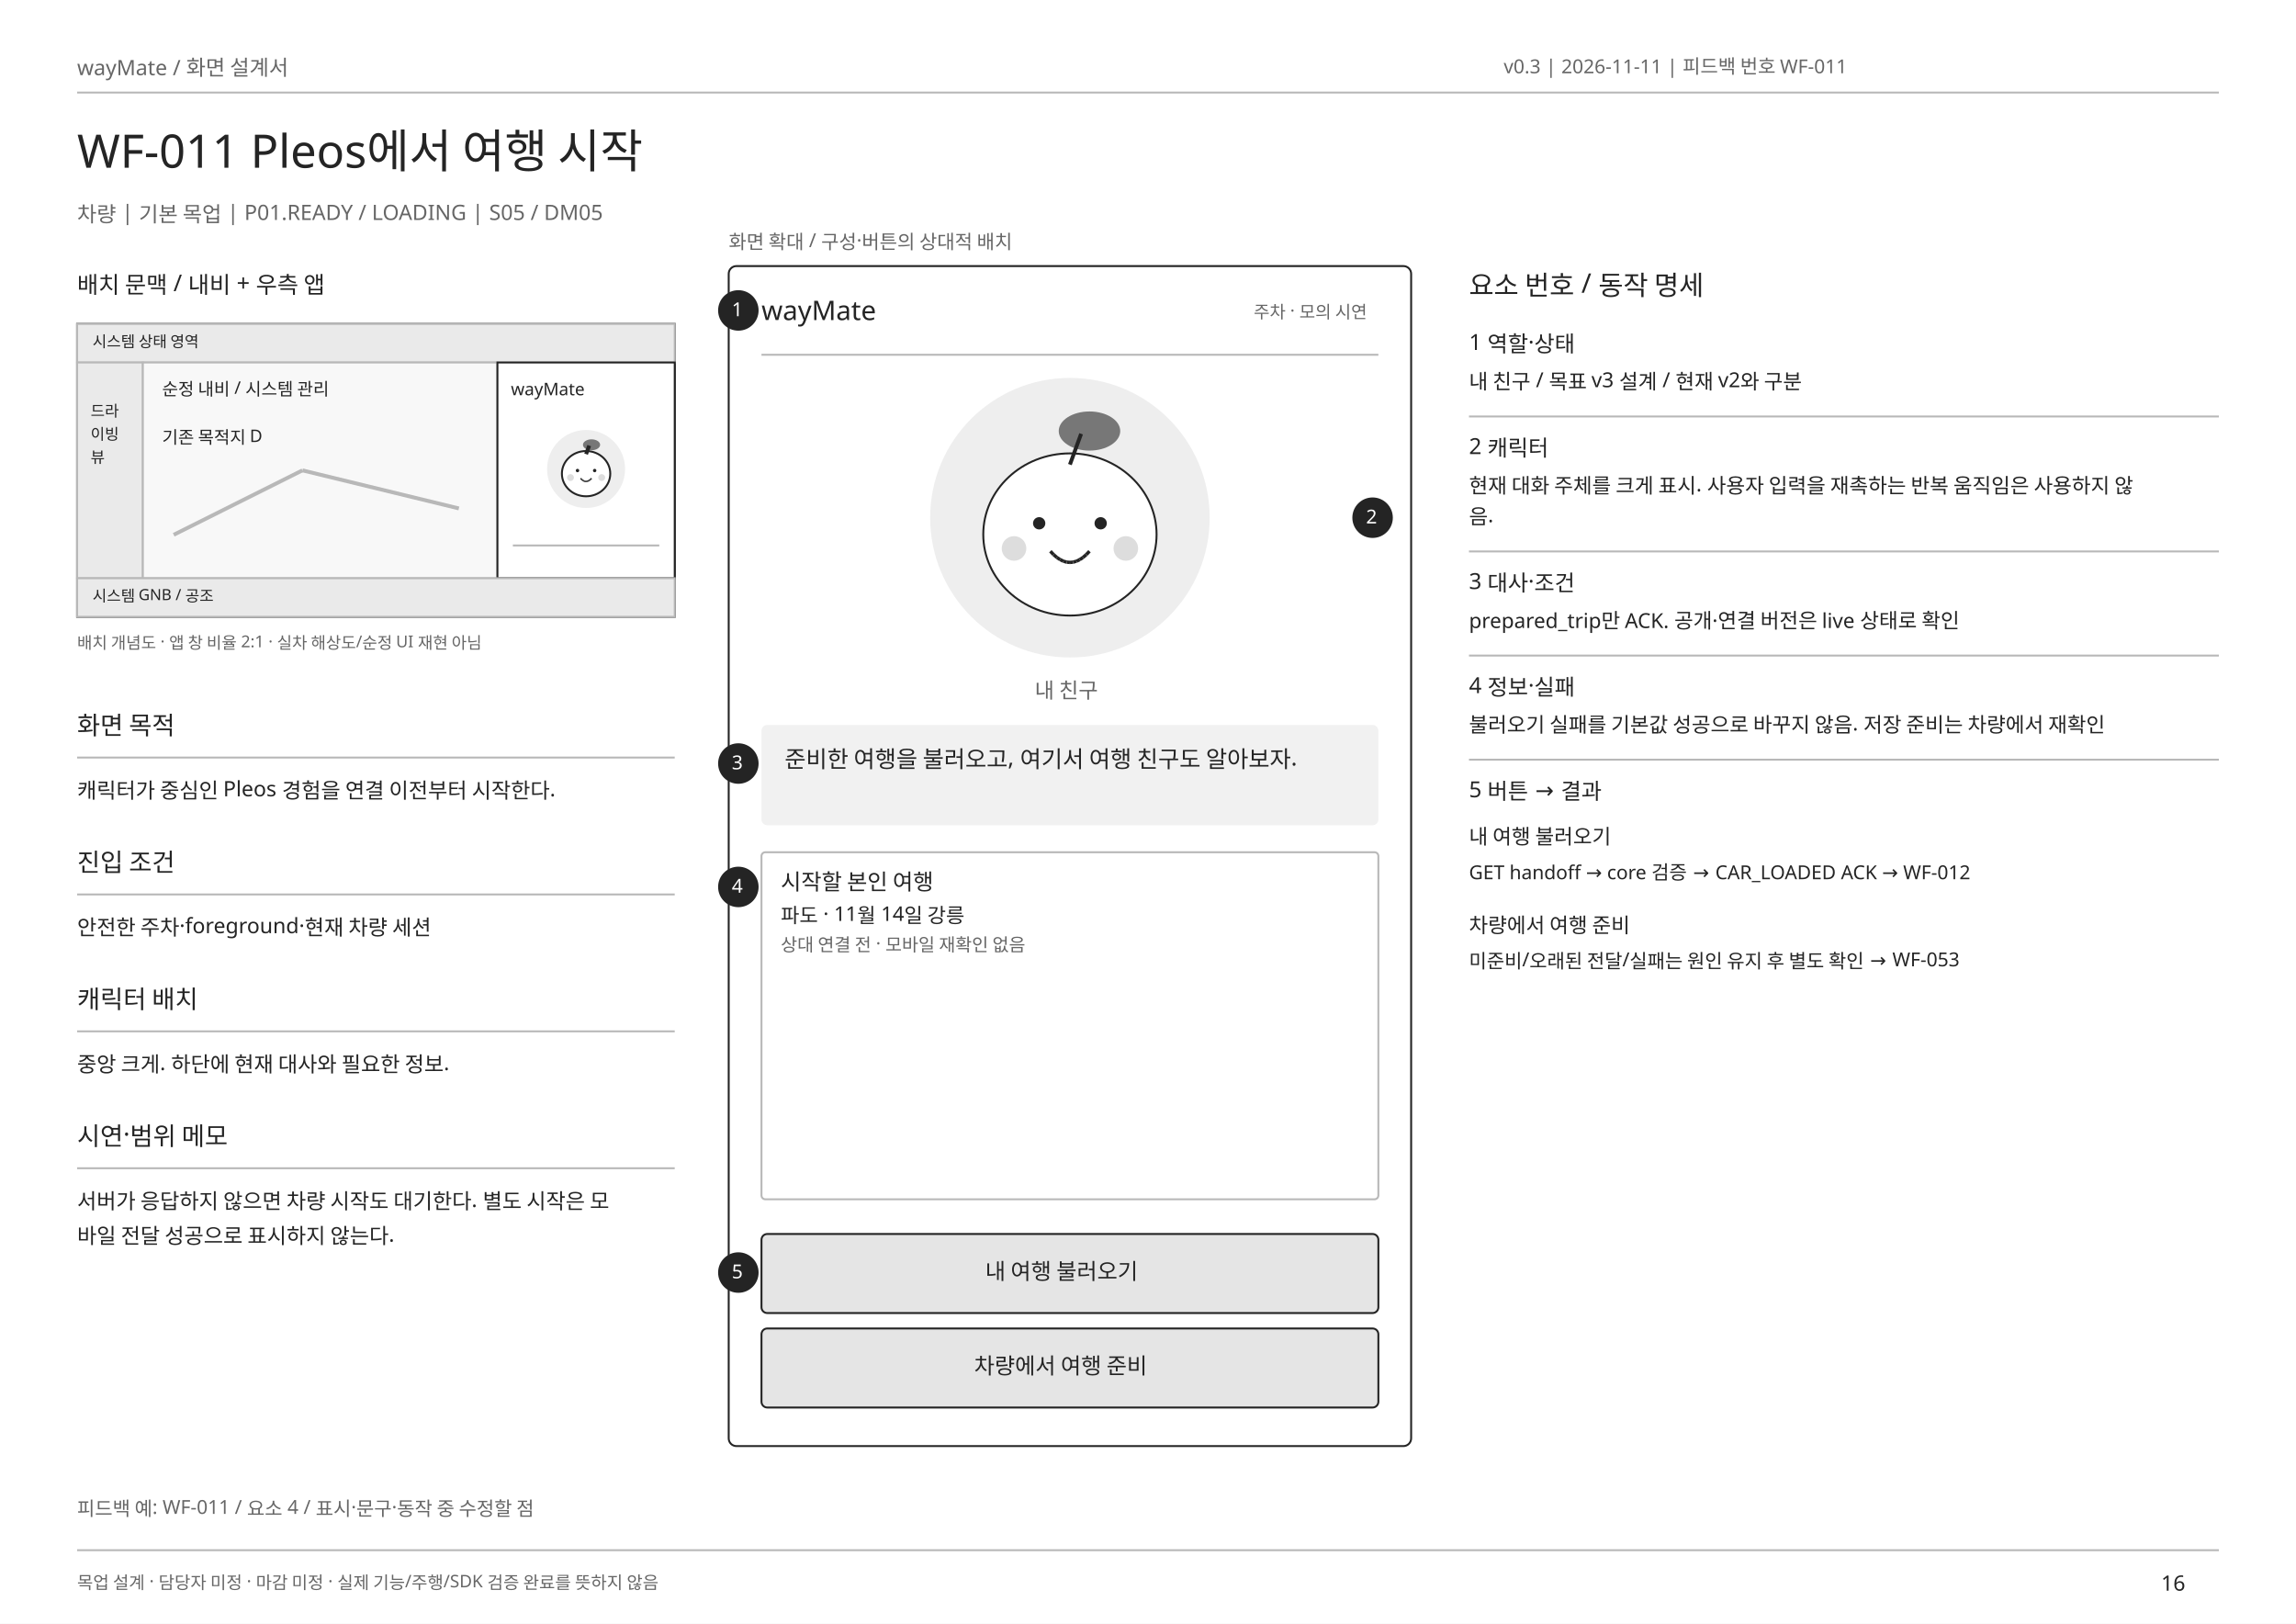
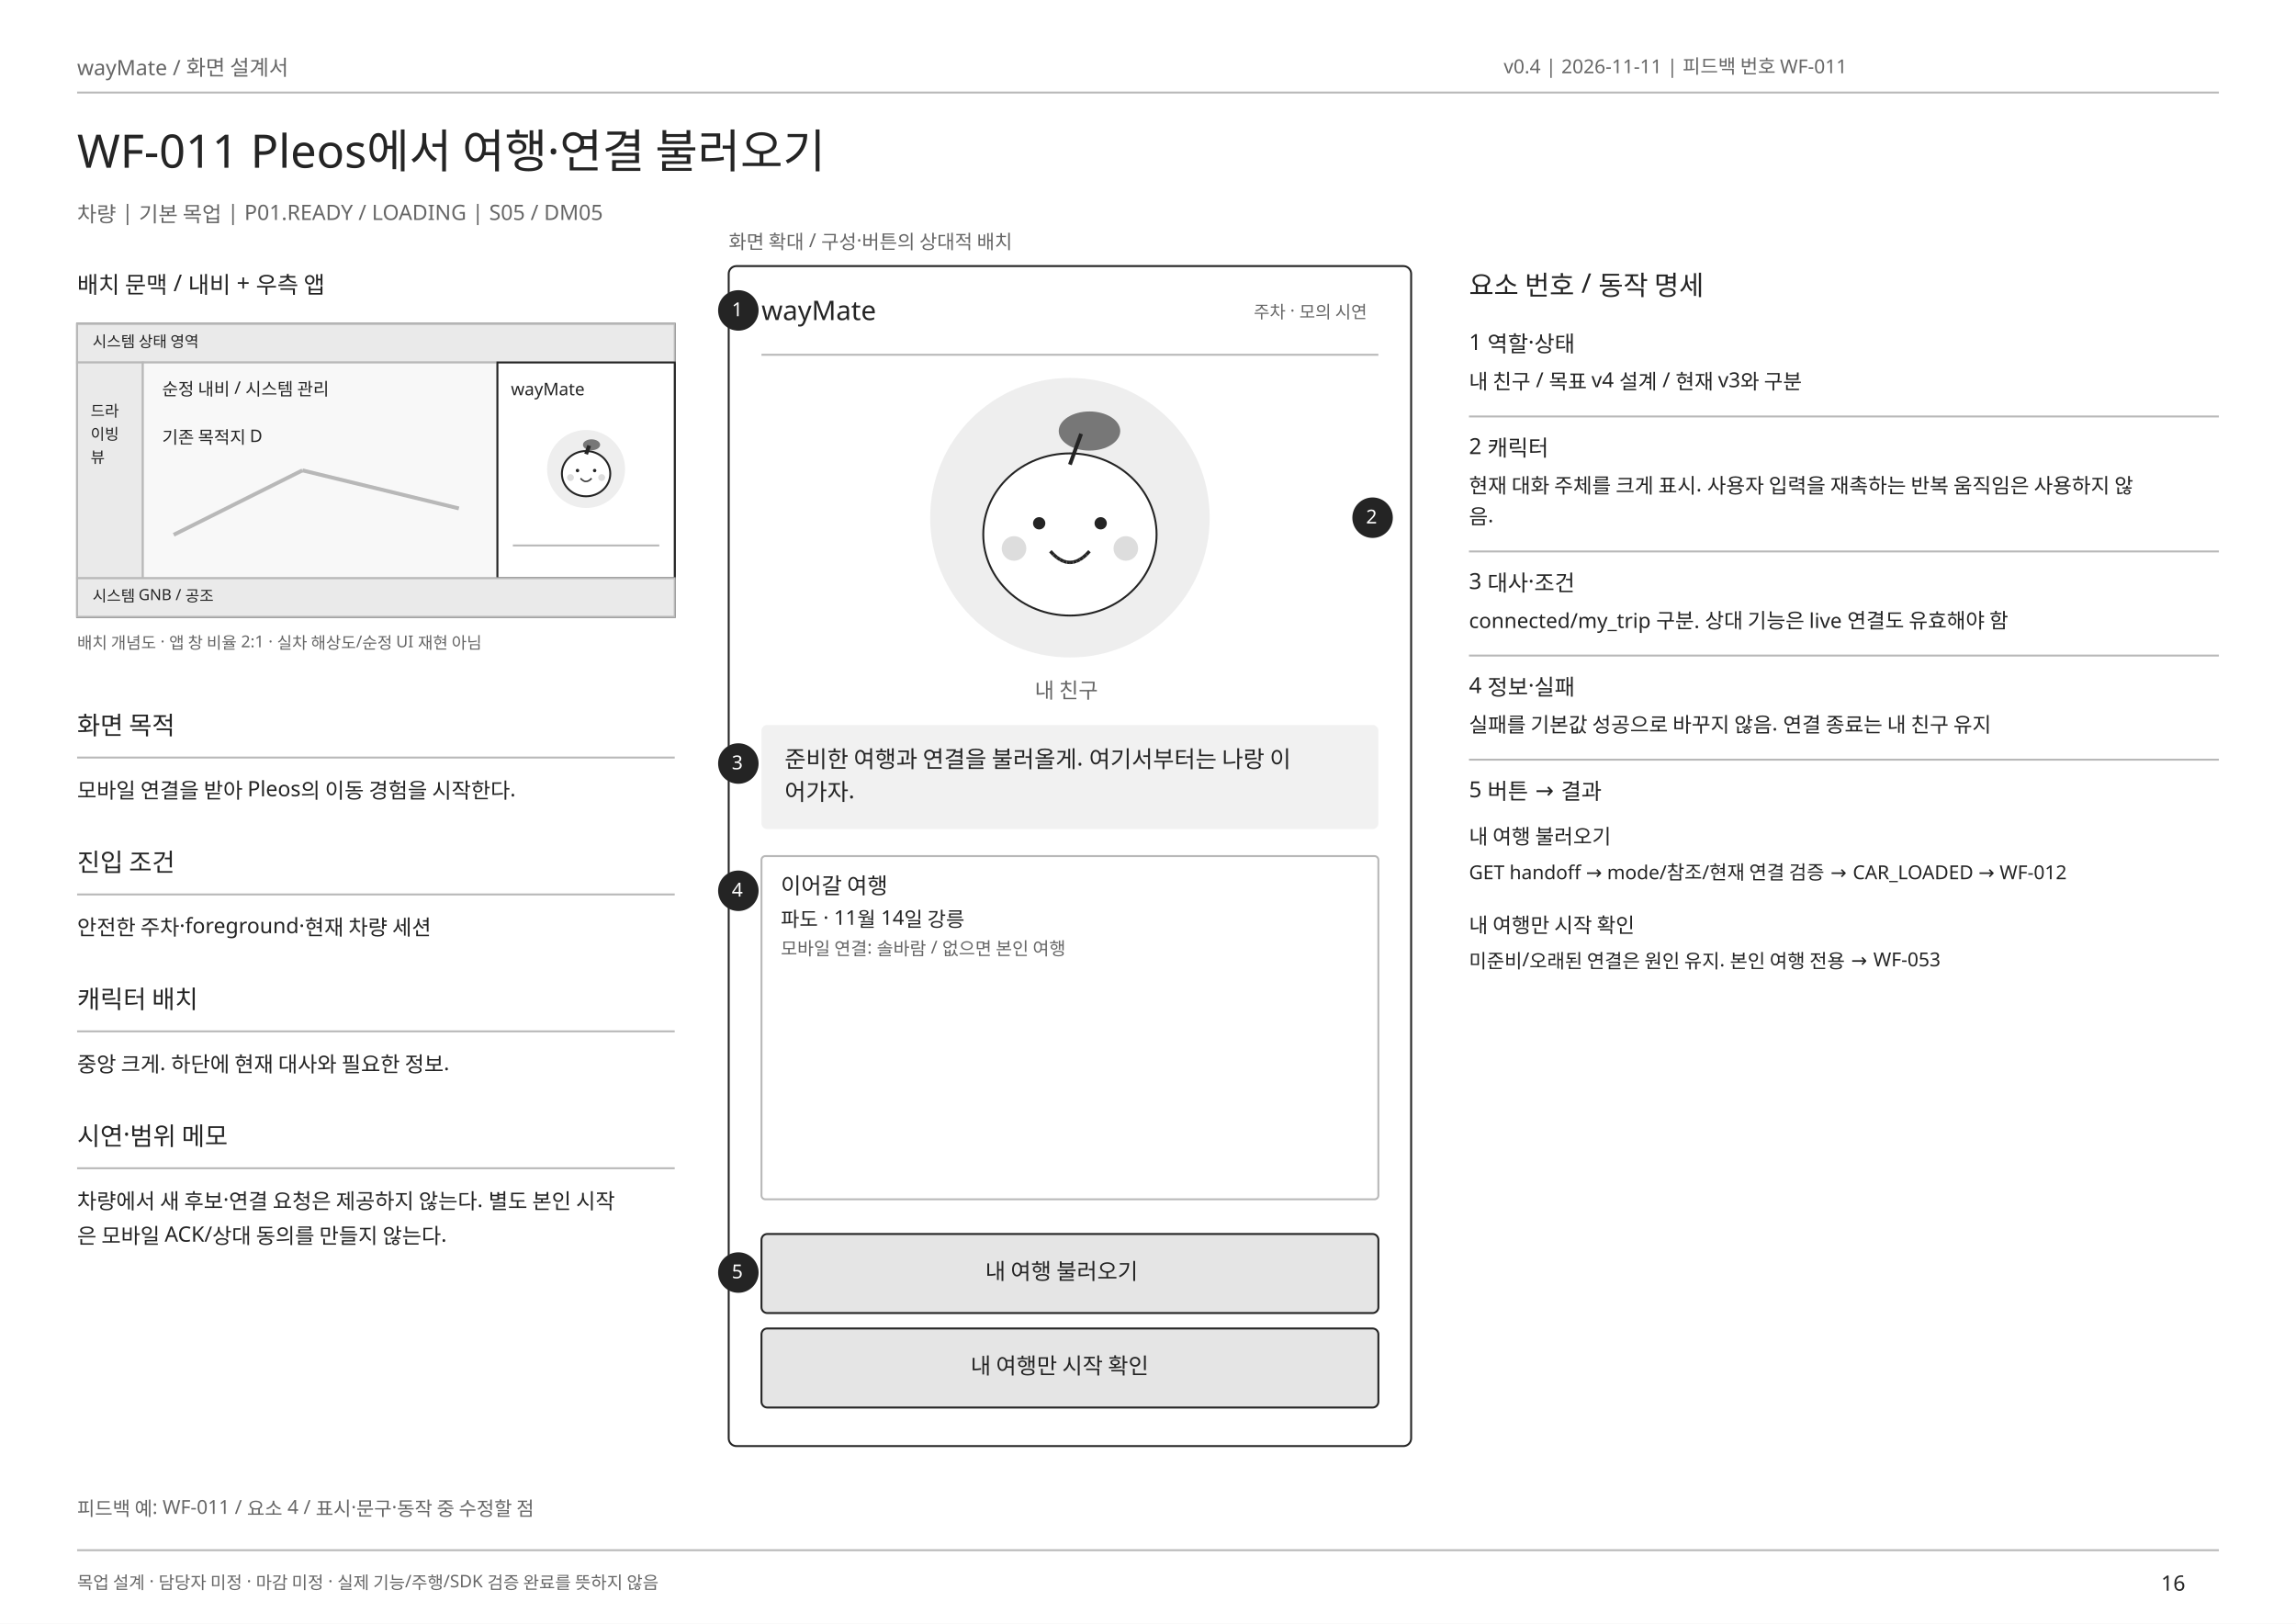
<svg xmlns="http://www.w3.org/2000/svg" width="1191" height="842" viewBox="0 0 1191 842" role="img" aria-labelledby="title desc">
  <rect width="1191" height="842" fill="white" />
  <rect x="0" y="0" width="1191" height="842" rx="0" fill="#FFFFFF" stroke="none" stroke-width="1" />
  <text x="40" y="39.0" font-family="AppleGothic,Apple SD Gothic Neo,Malgun Gothic,sans-serif" font-size="11" fill="#666666">wayMate / 화면 설계서</text>
-   <text x="780" y="38.0" font-family="AppleGothic,Apple SD Gothic Neo,Malgun Gothic,sans-serif" font-size="10" fill="#666666">v0.3  |  2026-11-11  |  피드백 번호 WF-011</text>
+   <text x="780" y="38.0" font-family="AppleGothic,Apple SD Gothic Neo,Malgun Gothic,sans-serif" font-size="10" fill="#666666">v0.4  |  2026-11-11  |  피드백 번호 WF-011</text>
  <line x1="40" y1="48" x2="1151" y2="48" stroke="#B8B8B8" stroke-width="1" />
-   <text x="40" y="87.0" font-family="AppleGothic,Apple SD Gothic Neo,Malgun Gothic,sans-serif" font-size="24" fill="#242424">WF-011  Pleos에서 여행 시작</text>
+   <text x="40" y="87.0" font-family="AppleGothic,Apple SD Gothic Neo,Malgun Gothic,sans-serif" font-size="24" fill="#242424">WF-011  Pleos에서 여행·연결 불러오기</text>
  <line x1="40" y1="804" x2="1151" y2="804" stroke="#B8B8B8" stroke-width="1" />
  <text x="40" y="824.0" font-family="AppleGothic,Apple SD Gothic Neo,Malgun Gothic,sans-serif" font-size="9" fill="#666666">목업 설계 · 담당자 미정 · 마감 미정 · 실제 기능/주행/SDK 검증 완료를 뜻하지 않음</text>
  <text x="1121" y="825.0" font-family="AppleGothic,Apple SD Gothic Neo,Malgun Gothic,sans-serif" font-size="11" fill="#242424">16</text>
  <text x="40" y="115.0" font-family="AppleGothic,Apple SD Gothic Neo,Malgun Gothic,sans-serif" font-size="11" fill="#666666">차량  |  기본 목업  |  P01.READY / LOADING  |  S05 / DM05</text>
  <text x="40" y="152.0" font-family="AppleGothic,Apple SD Gothic Neo,Malgun Gothic,sans-serif" font-size="12" fill="#242424">배치 문맥 / 내비 + 우측 앱</text>
  <rect x="40" y="168" width="310" height="151.9" rx="0" fill="#FAFAFA" stroke="#242424" stroke-width="1" />
  <rect x="40" y="168" width="310" height="20" rx="0" fill="#EAEAEA" stroke="#B8B8B8" stroke-width="1" />
  <text x="48" y="180.0" font-family="AppleGothic,Apple SD Gothic Neo,Malgun Gothic,sans-serif" font-size="8" fill="#242424">시스템 상태 영역</text>
  <rect x="40" y="188" width="34.1" height="111.9" rx="0" fill="#EAEAEA" stroke="#B8B8B8" stroke-width="1" />
  <text x="47" y="216.0" font-family="AppleGothic,Apple SD Gothic Neo,Malgun Gothic,sans-serif" font-size="8" fill="#242424">드라</text>
  <text x="47" y="228.0" font-family="AppleGothic,Apple SD Gothic Neo,Malgun Gothic,sans-serif" font-size="8" fill="#242424">이빙</text>
  <text x="47" y="240.0" font-family="AppleGothic,Apple SD Gothic Neo,Malgun Gothic,sans-serif" font-size="8" fill="#242424">뷰</text>
  <rect x="74.1" y="188" width="183.933" height="111.9" rx="0" fill="#F8F8F8" stroke="#B8B8B8" stroke-width="1" />
  <text x="84.1" y="205.0" font-family="AppleGothic,Apple SD Gothic Neo,Malgun Gothic,sans-serif" font-size="9" fill="#242424">순정 내비 / 시스템 관리</text>
  <text x="84.1" y="230.0" font-family="AppleGothic,Apple SD Gothic Neo,Malgun Gothic,sans-serif" font-size="9" fill="#242424">기존 목적지 D</text>
  <line x1="90.1" y1="277.368" x2="156.87" y2="243.95" stroke="#B8B8B8" stroke-width="2" />
  <line x1="156.87" y1="243.95" x2="238.033" y2="263.697" stroke="#B8B8B8" stroke-width="2" />
  <rect x="258.033" y="188" width="91.967" height="111.9" rx="0" fill="#FFFFFF" stroke="#242424" stroke-width="1" />
  <text x="265.033" y="205.0" font-family="AppleGothic,Apple SD Gothic Neo,Malgun Gothic,sans-serif" font-size="9" fill="#242424">wayMate</text>
  <ellipse cx="304.017" cy="243.233" rx="20.233" ry="20.233" fill="#EEEEEE" stroke="none" />
  <ellipse cx="304.017" cy="245.661" rx="12.544" ry="11.735" fill="#FFFFFF" stroke="#242424" />
  <ellipse cx="306.849" cy="230.688" rx="4.451" ry="2.833" fill="#777777" stroke="none" />
  <line x1="304.017" y1="235.544" x2="305.635" y2="231.093" stroke="#242424" stroke-width="2" />
  <ellipse cx="299.565" cy="244.042" rx="0.89" ry="0.89" fill="#242424" stroke="none" />
  <ellipse cx="308.468" cy="244.042" rx="0.89" ry="0.89" fill="#242424" stroke="none" />
  <ellipse cx="295.924" cy="247.684" rx="1.78" ry="1.78" fill="#DDDDDD" stroke="none" />
  <ellipse cx="312.11" cy="247.684" rx="1.78" ry="1.78" fill="#DDDDDD" stroke="none" />
  <line x1="301.184" y1="248.089" x2="301.656" y2="248.583" stroke="#242424" stroke-width="0.8" />
  <line x1="301.656" y1="248.583" x2="302.128" y2="248.988" stroke="#242424" stroke-width="0.8" />
  <line x1="302.128" y1="248.988" x2="302.6" y2="249.302" stroke="#242424" stroke-width="0.8" />
  <line x1="302.6" y1="249.302" x2="303.072" y2="249.527" stroke="#242424" stroke-width="0.8" />
  <line x1="303.072" y1="249.527" x2="303.545" y2="249.662" stroke="#242424" stroke-width="0.8" />
  <line x1="303.545" y1="249.662" x2="304.017" y2="249.707" stroke="#242424" stroke-width="0.8" />
  <line x1="304.017" y1="249.707" x2="304.489" y2="249.662" stroke="#242424" stroke-width="0.8" />
  <line x1="304.489" y1="249.662" x2="304.961" y2="249.527" stroke="#242424" stroke-width="0.8" />
  <line x1="304.961" y1="249.527" x2="305.433" y2="249.302" stroke="#242424" stroke-width="0.8" />
  <line x1="305.433" y1="249.302" x2="305.905" y2="248.988" stroke="#242424" stroke-width="0.8" />
  <line x1="305.905" y1="248.988" x2="306.377" y2="248.583" stroke="#242424" stroke-width="0.8" />
  <line x1="306.377" y1="248.583" x2="306.849" y2="248.089" stroke="#242424" stroke-width="0.8" />
  <line x1="266.033" y1="282.9" x2="342" y2="282.9" stroke="#B8B8B8" stroke-width="1" />
  <rect x="40" y="299.9" width="310" height="20" rx="0" fill="#EAEAEA" stroke="#B8B8B8" stroke-width="1" />
  <text x="48" y="311.9" font-family="AppleGothic,Apple SD Gothic Neo,Malgun Gothic,sans-serif" font-size="8" fill="#242424">시스템 GNB / 공조</text>
  <text x="40" y="336.4" font-family="AppleGothic,Apple SD Gothic Neo,Malgun Gothic,sans-serif" font-size="8.5" fill="#666666">배치 개념도 · 앱 창 비율 2:1 · 실차 해상도/순정 UI 재현 아님</text>
  <text x="40" y="380.9" font-family="AppleGothic,Apple SD Gothic Neo,Malgun Gothic,sans-serif" font-size="13" fill="#242424">화면 목적</text>
  <line x1="40" y1="392.9" x2="350" y2="392.9" stroke="#B8B8B8" stroke-width="1" />
-   <text x="40" y="413.9" font-family="AppleGothic,Apple SD Gothic Neo,Malgun Gothic,sans-serif" font-size="11" fill="#242424">캐릭터가 중심인 Pleos 경험을 연결 이전부터 시작한다.</text>
+   <text x="40" y="413.9" font-family="AppleGothic,Apple SD Gothic Neo,Malgun Gothic,sans-serif" font-size="11" fill="#242424">모바일 연결을 받아 Pleos의 이동 경험을 시작한다.</text>
  <text x="40" y="451.9" font-family="AppleGothic,Apple SD Gothic Neo,Malgun Gothic,sans-serif" font-size="13" fill="#242424">진입 조건</text>
  <line x1="40" y1="463.9" x2="350" y2="463.9" stroke="#B8B8B8" stroke-width="1" />
  <text x="40" y="484.9" font-family="AppleGothic,Apple SD Gothic Neo,Malgun Gothic,sans-serif" font-size="11" fill="#242424">안전한 주차·foreground·현재 차량 세션</text>
  <text x="40" y="522.9" font-family="AppleGothic,Apple SD Gothic Neo,Malgun Gothic,sans-serif" font-size="13" fill="#242424">캐릭터 배치</text>
  <line x1="40" y1="534.9" x2="350" y2="534.9" stroke="#B8B8B8" stroke-width="1" />
  <text x="40" y="555.9" font-family="AppleGothic,Apple SD Gothic Neo,Malgun Gothic,sans-serif" font-size="11" fill="#242424">중앙 크게. 하단에 현재 대사와 필요한 정보.</text>
  <text x="40" y="593.9" font-family="AppleGothic,Apple SD Gothic Neo,Malgun Gothic,sans-serif" font-size="13" fill="#242424">시연·범위 메모</text>
  <line x1="40" y1="605.9" x2="350" y2="605.9" stroke="#B8B8B8" stroke-width="1" />
-   <text x="40" y="626.9" font-family="AppleGothic,Apple SD Gothic Neo,Malgun Gothic,sans-serif" font-size="11" fill="#242424">서버가 응답하지 않으면 차량 시작도 대기한다. 별도 시작은 모</text>
-   <text x="40" y="644.9" font-family="AppleGothic,Apple SD Gothic Neo,Malgun Gothic,sans-serif" font-size="11" fill="#242424">바일 전달 성공으로 표시하지 않는다.</text>
+   <text x="40" y="626.9" font-family="AppleGothic,Apple SD Gothic Neo,Malgun Gothic,sans-serif" font-size="11" fill="#242424">차량에서 새 후보·연결 요청은 제공하지 않는다. 별도 본인 시작</text>
+   <text x="40" y="644.9" font-family="AppleGothic,Apple SD Gothic Neo,Malgun Gothic,sans-serif" font-size="11" fill="#242424">은 모바일 ACK/상대 동의를 만들지 않는다.</text>
  <text x="378" y="129.0" font-family="AppleGothic,Apple SD Gothic Neo,Malgun Gothic,sans-serif" font-size="10" fill="#666666">화면 확대 / 구성·버튼의 상대적 배치</text>
  <rect x="378" y="138" width="354" height="612" rx="4" fill="#FFFFFF" stroke="#242424" stroke-width="1" />
  <text x="395" y="166.0" font-family="AppleGothic,Apple SD Gothic Neo,Malgun Gothic,sans-serif" font-size="14" fill="#242424">wayMate</text>
  <text x="650.335" y="165.0" font-family="AppleGothic,Apple SD Gothic Neo,Malgun Gothic,sans-serif" font-size="9" fill="#666666">주차 · 모의 시연</text>
  <ellipse cx="383.0" cy="161.0" rx="10.0" ry="10.0" fill="#242424" stroke="#242424" />
  <text x="379.6" y="164.0" font-family="AppleGothic,Apple SD Gothic Neo,Malgun Gothic,sans-serif" font-size="10" fill="#FFFFFF">1</text>
  <line x1="395" y1="184" x2="715" y2="184" stroke="#B8B8B8" stroke-width="1" />
  <ellipse cx="555.0" cy="268.5" rx="72.5" ry="72.5" fill="#EEEEEE" stroke="none" />
  <ellipse cx="555.0" cy="277.2" rx="44.95" ry="42.05" fill="#FFFFFF" stroke="#242424" />
  <ellipse cx="565.15" cy="223.55" rx="15.95" ry="10.15" fill="#777777" stroke="none" />
  <line x1="555.0" y1="240.95" x2="560.8" y2="225.0" stroke="#242424" stroke-width="2" />
  <ellipse cx="539.05" cy="271.4" rx="3.19" ry="3.19" fill="#242424" stroke="none" />
  <ellipse cx="570.95" cy="271.4" rx="3.19" ry="3.19" fill="#242424" stroke="none" />
  <ellipse cx="526.0" cy="284.45" rx="6.38" ry="6.38" fill="#DDDDDD" stroke="none" />
  <ellipse cx="584.0" cy="284.45" rx="6.38" ry="6.38" fill="#DDDDDD" stroke="none" />
  <line x1="544.85" y1="285.9" x2="546.542" y2="287.672" stroke="#242424" stroke-width="1.74" />
  <line x1="546.542" y1="287.672" x2="548.233" y2="289.122" stroke="#242424" stroke-width="1.74" />
  <line x1="548.233" y1="289.122" x2="549.925" y2="290.25" stroke="#242424" stroke-width="1.74" />
  <line x1="549.925" y1="290.25" x2="551.617" y2="291.056" stroke="#242424" stroke-width="1.74" />
  <line x1="551.617" y1="291.056" x2="553.308" y2="291.539" stroke="#242424" stroke-width="1.74" />
  <line x1="553.308" y1="291.539" x2="555.0" y2="291.7" stroke="#242424" stroke-width="1.74" />
  <line x1="555.0" y1="291.7" x2="556.692" y2="291.539" stroke="#242424" stroke-width="1.74" />
  <line x1="556.692" y1="291.539" x2="558.383" y2="291.056" stroke="#242424" stroke-width="1.74" />
  <line x1="558.383" y1="291.056" x2="560.075" y2="290.25" stroke="#242424" stroke-width="1.74" />
  <line x1="560.075" y1="290.25" x2="561.767" y2="289.122" stroke="#242424" stroke-width="1.74" />
  <line x1="561.767" y1="289.122" x2="563.458" y2="287.672" stroke="#242424" stroke-width="1.74" />
  <line x1="563.458" y1="287.672" x2="565.15" y2="285.9" stroke="#242424" stroke-width="1.74" />
  <ellipse cx="712.0" cy="268.5" rx="10.0" ry="10.0" fill="#242424" stroke="#242424" />
  <text x="708.6" y="271.5" font-family="AppleGothic,Apple SD Gothic Neo,Malgun Gothic,sans-serif" font-size="10" fill="#FFFFFF">2</text>
  <text x="536.74" y="362.0" font-family="AppleGothic,Apple SD Gothic Neo,Malgun Gothic,sans-serif" font-size="11" fill="#666666">내 친구</text>
-   <rect x="395" y="376" width="320" height="52" rx="3" fill="#F1F1F1" stroke="none" stroke-width="1" />
-   <text x="407" y="398" font-family="AppleGothic,Apple SD Gothic Neo,Malgun Gothic,sans-serif" font-size="12" fill="#242424">준비한 여행을 불러오고, 여기서 여행 친구도 알아보자.</text>
+   <rect x="395" y="376" width="320" height="54" rx="3" fill="#F1F1F1" stroke="none" stroke-width="1" />
+   <text x="407" y="398" font-family="AppleGothic,Apple SD Gothic Neo,Malgun Gothic,sans-serif" font-size="12" fill="#242424">준비한 여행과 연결을 불러올게. 여기서부터는 나랑 이</text>
+   <text x="407" y="415" font-family="AppleGothic,Apple SD Gothic Neo,Malgun Gothic,sans-serif" font-size="12" fill="#242424">어가자.</text>
  <ellipse cx="383.0" cy="396.0" rx="10.0" ry="10.0" fill="#242424" stroke="#242424" />
  <text x="379.6" y="399.0" font-family="AppleGothic,Apple SD Gothic Neo,Malgun Gothic,sans-serif" font-size="10" fill="#FFFFFF">3</text>
-   <rect x="395" y="442" width="320" height="180.0" rx="2" fill="#FFFFFF" stroke="#B8B8B8" stroke-width="1" />
-   <text x="405" y="461.5" font-family="AppleGothic,Apple SD Gothic Neo,Malgun Gothic,sans-serif" font-size="11.5" fill="#242424">시작할 본인 여행</text>
-   <text x="405" y="478.5" font-family="AppleGothic,Apple SD Gothic Neo,Malgun Gothic,sans-serif" font-size="10.5" fill="#242424">파도 · 11월 14일 강릉</text>
-   <text x="405" y="493.3" font-family="AppleGothic,Apple SD Gothic Neo,Malgun Gothic,sans-serif" font-size="9.3" fill="#666666">상대 연결 전 · 모바일 재확인 없음</text>
-   <ellipse cx="383.0" cy="460.0" rx="10.0" ry="10.0" fill="#242424" stroke="#242424" />
-   <text x="379.6" y="463.0" font-family="AppleGothic,Apple SD Gothic Neo,Malgun Gothic,sans-serif" font-size="10" fill="#FFFFFF">4</text>
+   <rect x="395" y="444" width="320" height="178.0" rx="2" fill="#FFFFFF" stroke="#B8B8B8" stroke-width="1" />
+   <text x="405" y="463.5" font-family="AppleGothic,Apple SD Gothic Neo,Malgun Gothic,sans-serif" font-size="11.5" fill="#242424">이어갈 여행</text>
+   <text x="405" y="480.5" font-family="AppleGothic,Apple SD Gothic Neo,Malgun Gothic,sans-serif" font-size="10.5" fill="#242424">파도 · 11월 14일 강릉</text>
+   <text x="405" y="495.3" font-family="AppleGothic,Apple SD Gothic Neo,Malgun Gothic,sans-serif" font-size="9.3" fill="#666666">모바일 연결: 솔바람 / 없으면 본인 여행</text>
+   <ellipse cx="383.0" cy="462.0" rx="10.0" ry="10.0" fill="#242424" stroke="#242424" />
+   <text x="379.6" y="465.0" font-family="AppleGothic,Apple SD Gothic Neo,Malgun Gothic,sans-serif" font-size="10" fill="#FFFFFF">4</text>
  <rect x="395" y="640" width="320" height="41" rx="3" fill="#E5E5E5" stroke="#242424" stroke-width="1" />
  <text x="511.07" y="663.5" font-family="AppleGothic,Apple SD Gothic Neo,Malgun Gothic,sans-serif" font-size="11.5" fill="#242424">내 여행 불러오기</text>
  <ellipse cx="383.0" cy="660.0" rx="10.0" ry="10.0" fill="#242424" stroke="#242424" />
  <text x="379.6" y="663.0" font-family="AppleGothic,Apple SD Gothic Neo,Malgun Gothic,sans-serif" font-size="10" fill="#FFFFFF">5</text>
  <rect x="395" y="689" width="320" height="41" rx="3" fill="#E5E5E5" stroke="#242424" stroke-width="1" />
-   <text x="505.32" y="712.5" font-family="AppleGothic,Apple SD Gothic Neo,Malgun Gothic,sans-serif" font-size="11.5" fill="#242424">차량에서 여행 준비</text>
+   <text x="503.48" y="712.5" font-family="AppleGothic,Apple SD Gothic Neo,Malgun Gothic,sans-serif" font-size="11.5" fill="#242424">내 여행만 시작 확인</text>
  <text x="762" y="153.0" font-family="AppleGothic,Apple SD Gothic Neo,Malgun Gothic,sans-serif" font-size="14" fill="#242424">요소 번호 / 동작 명세</text>
  <text x="762" y="181.5" font-family="AppleGothic,Apple SD Gothic Neo,Malgun Gothic,sans-serif" font-size="11.5" fill="#242424">1  역할·상태</text>
-   <text x="762" y="201.7" font-family="AppleGothic,Apple SD Gothic Neo,Malgun Gothic,sans-serif" font-size="10.7" fill="#242424">내 친구 / 목표 v3 설계 / 현재 v2와 구분</text>
+   <text x="762" y="201.7" font-family="AppleGothic,Apple SD Gothic Neo,Malgun Gothic,sans-serif" font-size="10.7" fill="#242424">내 친구 / 목표 v4 설계 / 현재 v3와 구분</text>
  <line x1="762" y1="216" x2="1151" y2="216" stroke="#B8B8B8" stroke-width="1" />
  <text x="762" y="235.5" font-family="AppleGothic,Apple SD Gothic Neo,Malgun Gothic,sans-serif" font-size="11.5" fill="#242424">2  캐릭터</text>
  <text x="762" y="255.7" font-family="AppleGothic,Apple SD Gothic Neo,Malgun Gothic,sans-serif" font-size="10.7" fill="#242424">현재 대화 주체를 크게 표시. 사용자 입력을 재촉하는 반복 움직임은 사용하지 않</text>
  <text x="762" y="271.7" font-family="AppleGothic,Apple SD Gothic Neo,Malgun Gothic,sans-serif" font-size="10.7" fill="#242424">음.</text>
  <line x1="762" y1="286" x2="1151" y2="286" stroke="#B8B8B8" stroke-width="1" />
  <text x="762" y="305.5" font-family="AppleGothic,Apple SD Gothic Neo,Malgun Gothic,sans-serif" font-size="11.5" fill="#242424">3  대사·조건</text>
-   <text x="762" y="325.7" font-family="AppleGothic,Apple SD Gothic Neo,Malgun Gothic,sans-serif" font-size="10.7" fill="#242424">prepared_trip만 ACK. 공개·연결 버전은 live 상태로 확인</text>
+   <text x="762" y="325.7" font-family="AppleGothic,Apple SD Gothic Neo,Malgun Gothic,sans-serif" font-size="10.7" fill="#242424">connected/my_trip 구분. 상대 기능은 live 연결도 유효해야 함</text>
  <line x1="762" y1="340" x2="1151" y2="340" stroke="#B8B8B8" stroke-width="1" />
  <text x="762" y="359.5" font-family="AppleGothic,Apple SD Gothic Neo,Malgun Gothic,sans-serif" font-size="11.5" fill="#242424">4  정보·실패</text>
-   <text x="762" y="379.7" font-family="AppleGothic,Apple SD Gothic Neo,Malgun Gothic,sans-serif" font-size="10.7" fill="#242424">불러오기 실패를 기본값 성공으로 바꾸지 않음. 저장 준비는 차량에서 재확인</text>
+   <text x="762" y="379.7" font-family="AppleGothic,Apple SD Gothic Neo,Malgun Gothic,sans-serif" font-size="10.7" fill="#242424">실패를 기본값 성공으로 바꾸지 않음. 연결 종료는 내 친구 유지</text>
  <line x1="762" y1="394" x2="1151" y2="394" stroke="#B8B8B8" stroke-width="1" />
  <text x="762" y="413.5" font-family="AppleGothic,Apple SD Gothic Neo,Malgun Gothic,sans-serif" font-size="11.5" fill="#242424">5  버튼 → 결과</text>
  <text x="762" y="437.7" font-family="AppleGothic,Apple SD Gothic Neo,Malgun Gothic,sans-serif" font-size="10.7" fill="#242424">내 여행 불러오기</text>
-   <text x="762" y="456" font-family="AppleGothic,Apple SD Gothic Neo,Malgun Gothic,sans-serif" font-size="10" fill="#242424">GET handoff → core 검증 → CAR_LOADED ACK → WF-012</text>
-   <text x="762" y="483.7" font-family="AppleGothic,Apple SD Gothic Neo,Malgun Gothic,sans-serif" font-size="10.7" fill="#242424">차량에서 여행 준비</text>
-   <text x="762" y="502" font-family="AppleGothic,Apple SD Gothic Neo,Malgun Gothic,sans-serif" font-size="10" fill="#242424">미준비/오래된 전달/실패는 원인 유지 후 별도 확인 → WF-053</text>
+   <text x="762" y="456" font-family="AppleGothic,Apple SD Gothic Neo,Malgun Gothic,sans-serif" font-size="10" fill="#242424">GET handoff → mode/참조/현재 연결 검증 → CAR_LOADED → WF-012</text>
+   <text x="762" y="483.7" font-family="AppleGothic,Apple SD Gothic Neo,Malgun Gothic,sans-serif" font-size="10.7" fill="#242424">내 여행만 시작 확인</text>
+   <text x="762" y="502" font-family="AppleGothic,Apple SD Gothic Neo,Malgun Gothic,sans-serif" font-size="10" fill="#242424">미준비/오래된 연결은 원인 유지. 본인 여행 전용 → WF-053</text>
  <text x="40" y="786.0" font-family="AppleGothic,Apple SD Gothic Neo,Malgun Gothic,sans-serif" font-size="10" fill="#666666">피드백 예: WF-011 / 요소 4 / 표시·문구·동작 중 수정할 점</text>
</svg>
